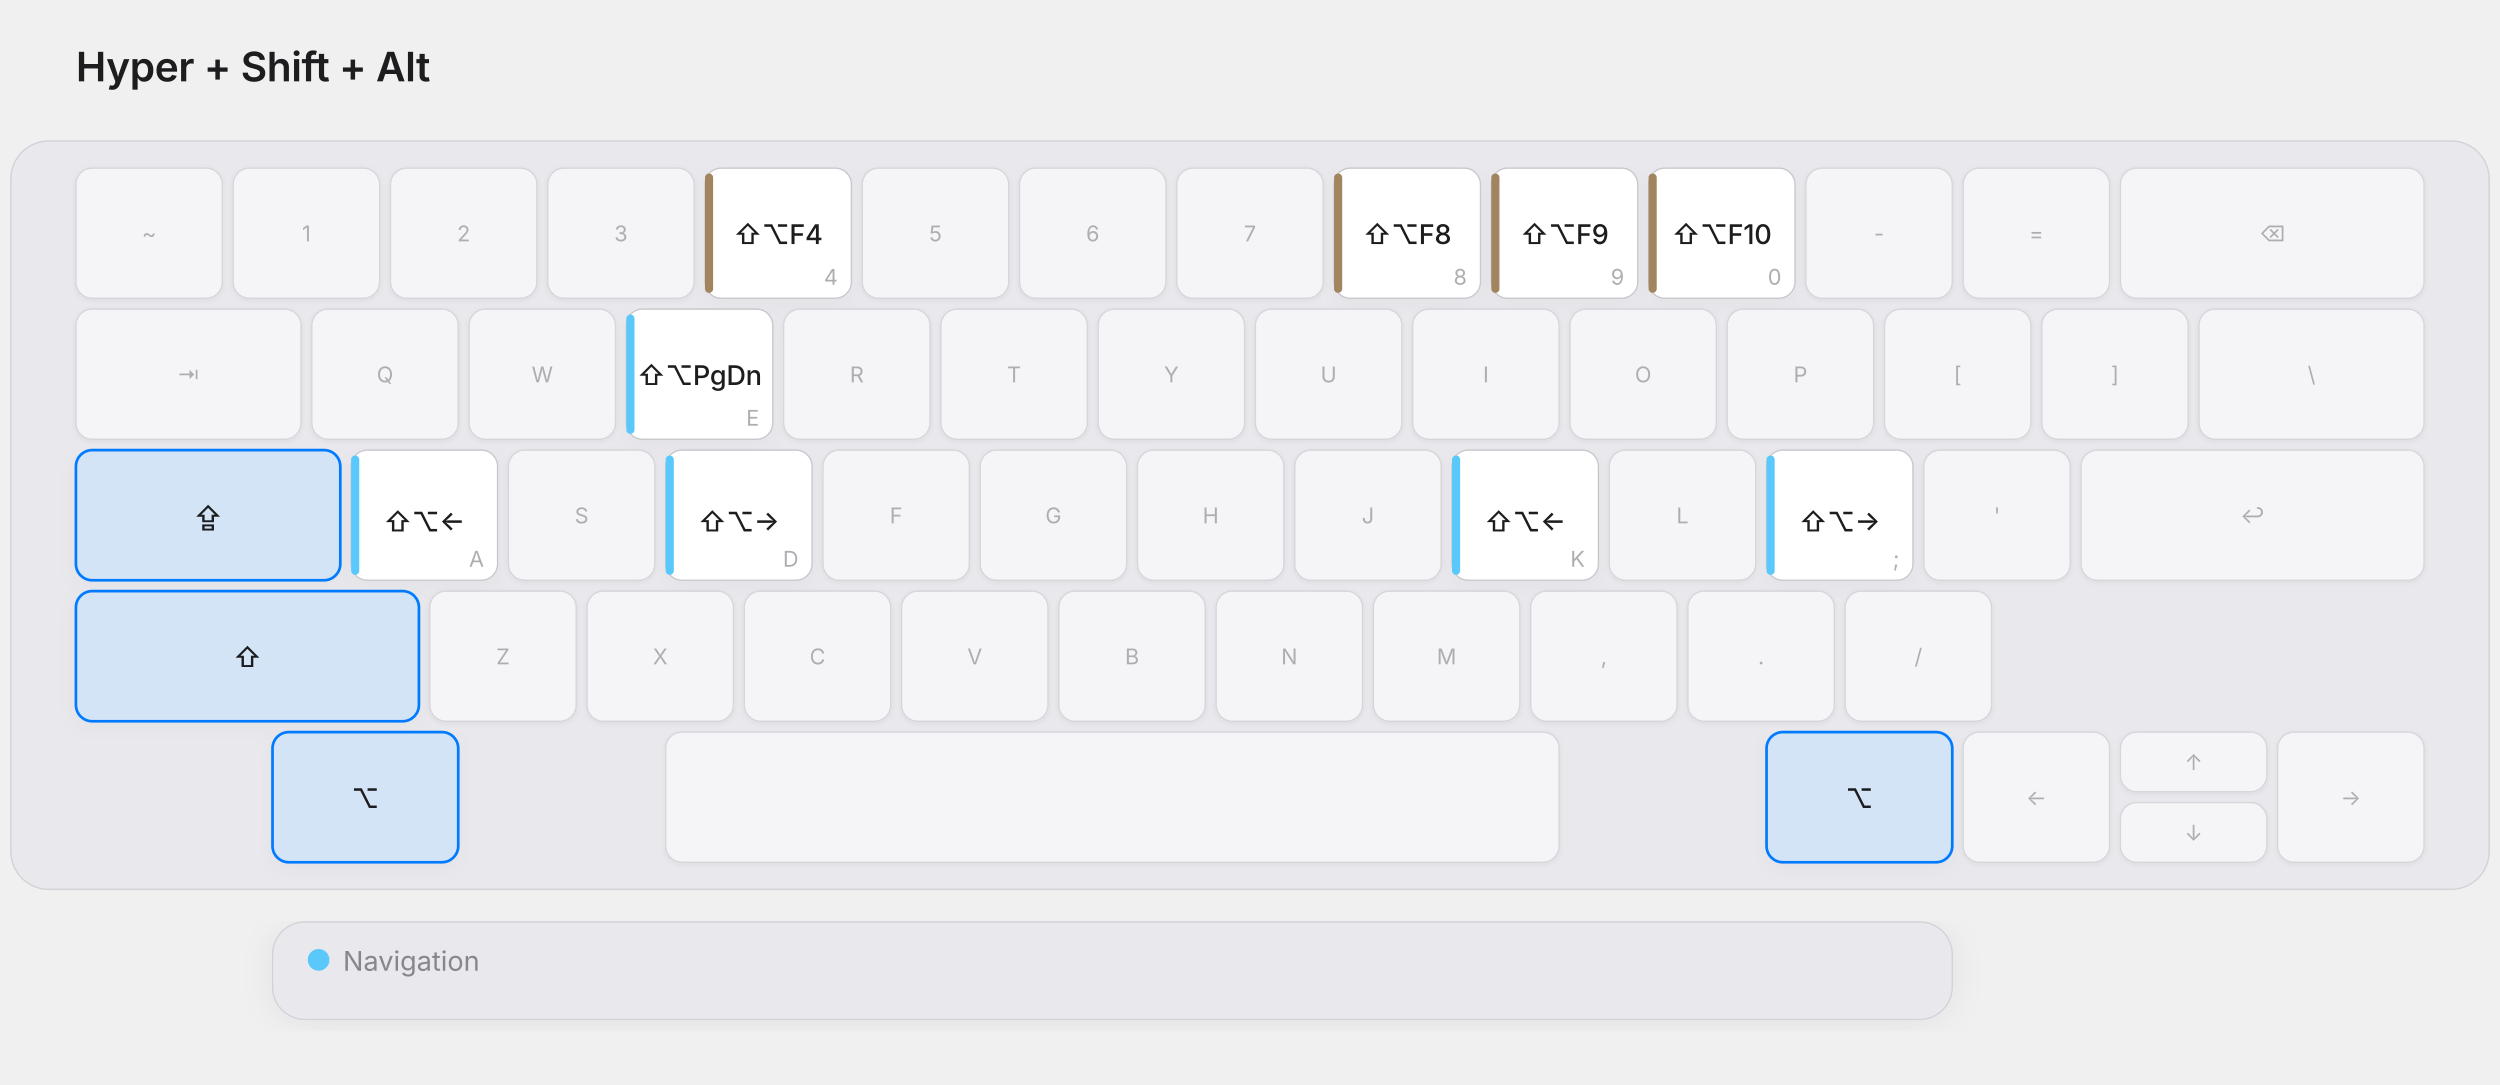
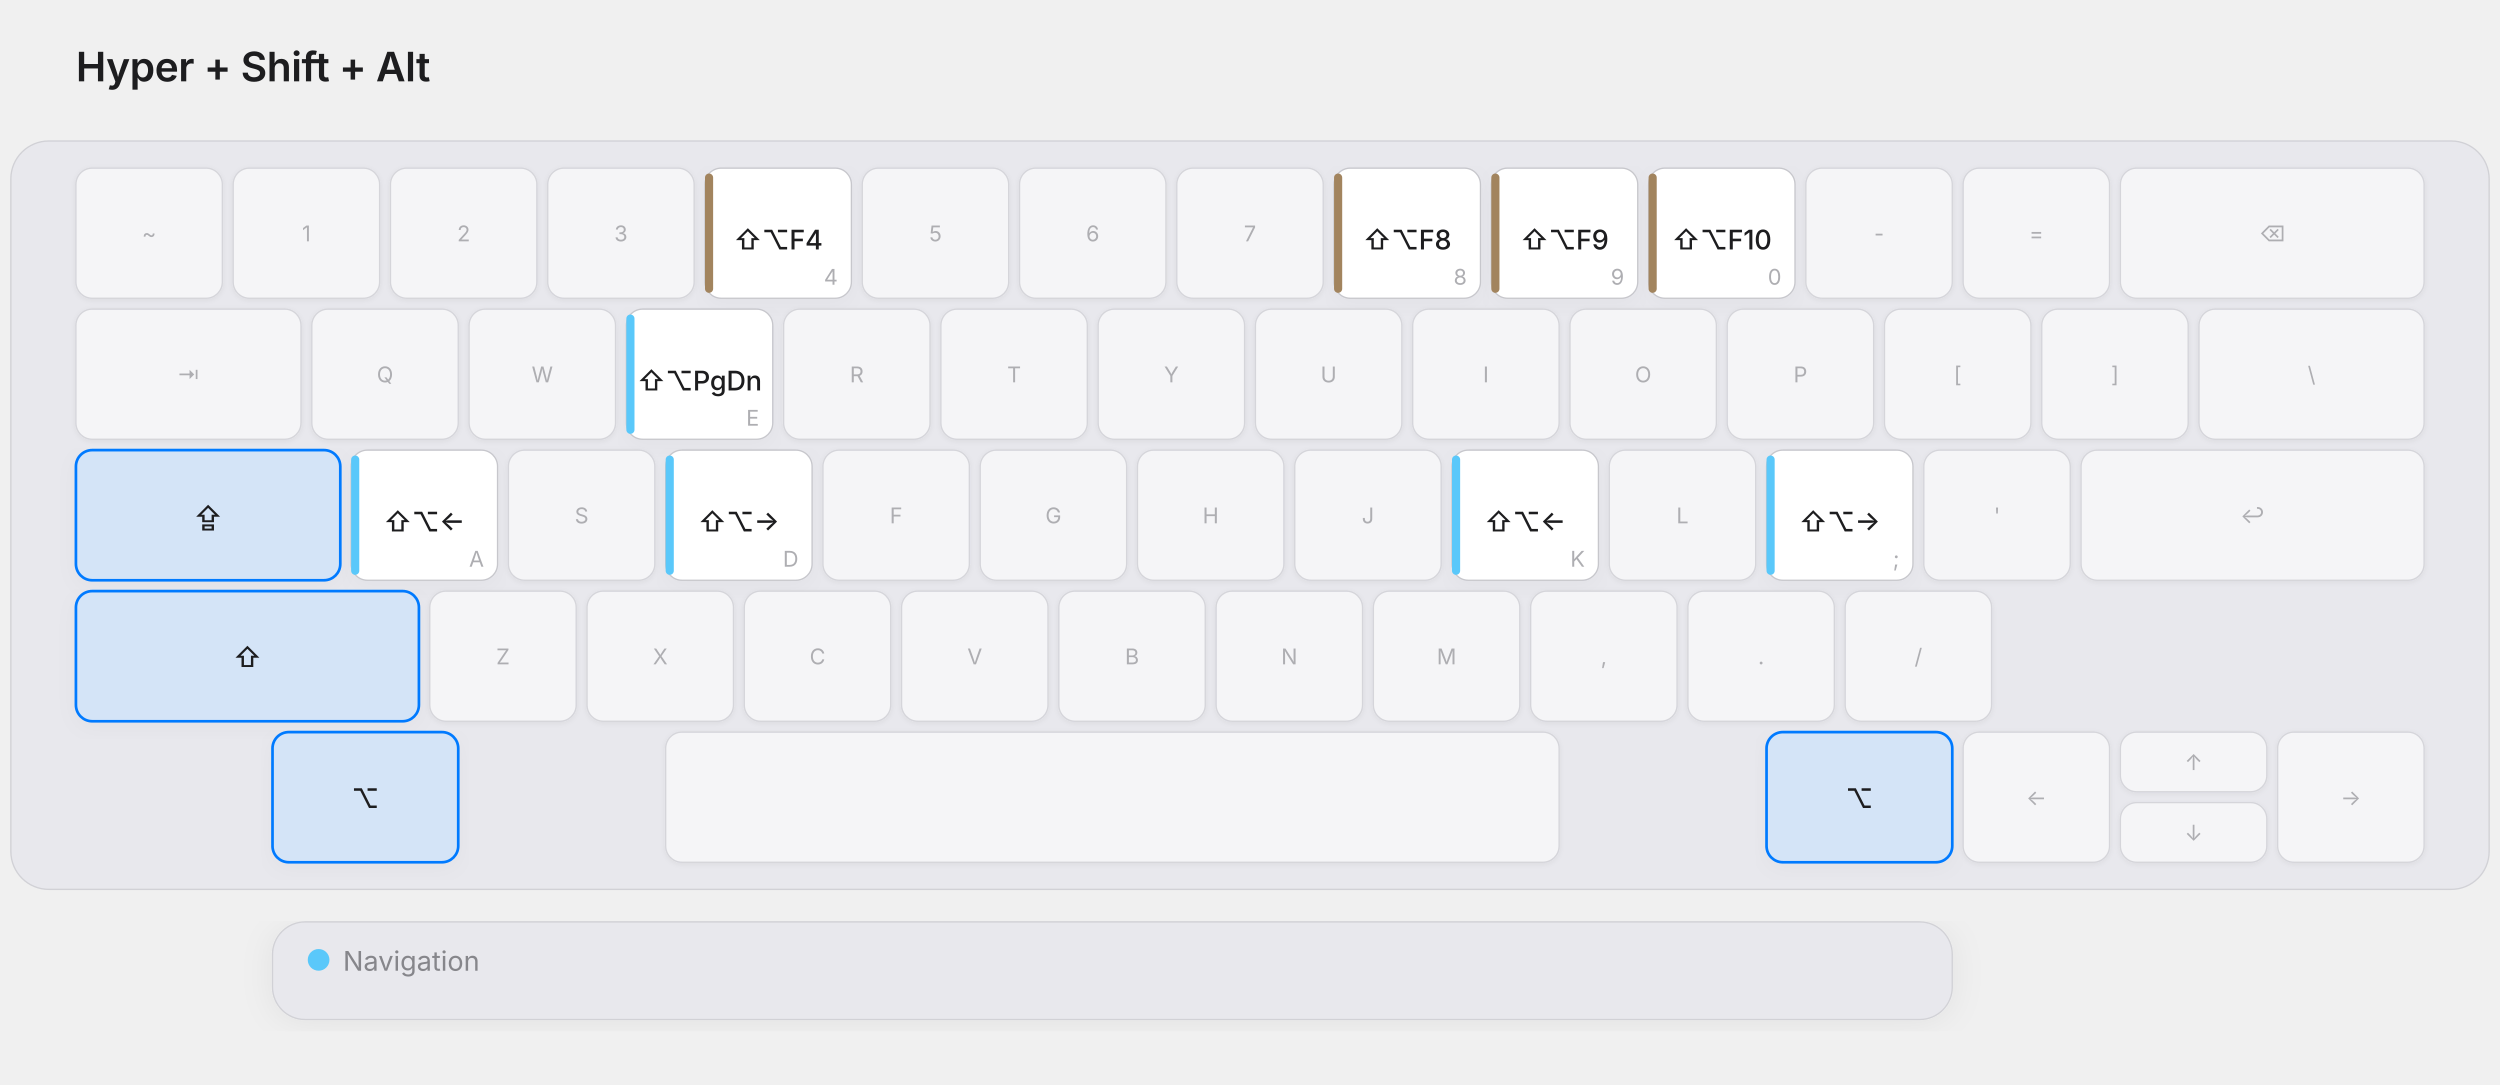
<svg xmlns="http://www.w3.org/2000/svg" width="922" height="400" viewBox="0 0 922 400">
  <defs>
    <filter id="shadow" x="-6%" y="-6%" width="112%" height="120%">
      <feDropShadow dx="0" dy="0.5" stdDeviation="1" flood-color="#000" flood-opacity="0.06" />
    </filter>
    <filter id="shadow-bound" x="-6%" y="-6%" width="112%" height="120%">
      <feDropShadow dx="0" dy="0.5" stdDeviation="1.5" flood-color="#000" flood-opacity="0.08" />
      <feDropShadow dx="0" dy="2" stdDeviation="4" flood-color="#000" flood-opacity="0.03" />
    </filter>
    <filter id="shadow-card" x="-4%" y="-4%" width="108%" height="116%">
      <feDropShadow dx="0" dy="1" stdDeviation="6" flood-color="#000" flood-opacity="0.06" />
    </filter>
    <symbol id="apple" viewBox="0 0 16 16">
      <path d="M11.182.008C11.148-.03 9.923.023 8.857 1.18c-1.066 1.156-.902 2.482-.878 2.516s1.52.087 2.475-1.258.762-2.391.728-2.43m3.314 11.733c-.048-.096-2.325-1.234-2.113-3.422s1.675-2.789 1.698-2.854-.597-.79-1.254-1.157a3.7 3.7 0 0 0-1.563-.434c-.108-.003-.483-.095-1.254.116-.508.139-1.653.589-1.968.607-.316.018-1.256-.522-2.267-.665-.647-.125-1.333.131-1.824.328-.49.196-1.422.754-2.074 2.237-.652 1.482-.311 3.83-.067 4.56s.625 1.924 1.273 2.796c.576.984 1.34 1.667 1.659 1.899s1.219.386 1.843.067c.502-.308 1.408-.485 1.766-.472.357.013 1.061.154 1.782.539.571.197 1.111.115 1.652-.105.541-.221 1.324-1.059 2.238-2.758q.52-1.185.473-1.282" />
    </symbol>
    <symbol id="win-icon" viewBox="0 0 16 16">
      <rect x="1" y="2" width="9" height="7" rx="1" fill="none" stroke-width="1.3" />
      <rect x="6" y="7" width="9" height="7" rx="1" fill="none" stroke-width="1.3" />
    </symbol>
-     <symbol id="audio-icon" viewBox="0 0 16 16">
-       <path d="M7 3L3.5 6H1v4h2.5L7 13V3z" stroke-width="1.2" fill="none" />
-       <path d="M10 5.5a3 3 0 010 5M12 3.5a6 6 0 010 9" fill="none" stroke-width="1.2" />
-     </symbol>
    <symbol id="birman" viewBox="0 0 16 16">
      <rect x="1" y="3" width="14" height="10" rx="2" fill="none" stroke-width="1" />
      <text x="8" y="11.5" text-anchor="middle" font-size="8" font-weight="600">Б</text>
+     </symbol>
+     <symbol id="vol-up" viewBox="0 0 16 16">
+       <path d="M7 3L3.5 6H1v4h2.5L7 13V3z" fill="none" stroke-width="1.2" />
+       <path d="M10 5.5a3 3 0 010 5M12.5 3a7 7 0 010 10" fill="none" stroke-width="1.1" />
+     </symbol>
+     <symbol id="vol-dn" viewBox="0 0 16 16">
+       <path d="M7 3L3.5 6H1v4h2.5L7 13V3z" fill="none" stroke-width="1.2" />
+       <path d="M10 6a2.5 2.5 0 010 4" fill="none" stroke-width="1.2" />
+     </symbol>
+     <symbol id="track-prev" viewBox="0 0 16 16">
+       <rect x="1" y="4" width="1.5" height="8" rx=".5" />
+       <polygon points="4,8 11,3.5 11,12.5" />
+     </symbol>
+     <symbol id="track-next" viewBox="0 0 16 16">
+       <polygon points="5,3.5 5,12.5 12,8" />
+       <rect x="13.5" y="4" width="1.5" height="8" rx=".5" />
+     </symbol>
+     <symbol id="play-pause" viewBox="0 0 16 16">
+       <polygon points="1,3 1,13 7,8" />
+       <rect x="9" y="3" width="2.5" height="10" rx=".5" />
+       <rect x="13" y="3" width="2.5" height="10" rx=".5" />
+     </symbol>
+     <symbol id="android" viewBox="0 0 16 16">
+       <rect x="3" y="7" width="10" height="7" rx="2" />
+       <circle cx="6" cy="10" r="1" />
+       <circle cx="10" cy="10" r="1" />
+       <line x1="5" y1="3.5" x2="3.5" y2="6" stroke-width="1.2" stroke-linecap="round" />
+       <line x1="11" y1="3.5" x2="12.5" y2="6" stroke-width="1.2" stroke-linecap="round" />
+     </symbol>
+     <symbol id="arr-up" viewBox="0 0 24 24">
+       <path d="M12 4L4 14h5v6h6v-6h5z" />
+     </symbol>
+     <symbol id="arr-dn" viewBox="0 0 24 24">
+       <path d="M12 20L4 10h5V4h6v6h5z" />
+     </symbol>
+     <symbol id="arr-l" viewBox="0 0 24 24">
+       <path d="M4 12L14 4v5h6v6h-6v5z" />
+     </symbol>
+     <symbol id="arr-r" viewBox="0 0 24 24">
+       <path d="M20 12L10 4v5H4v6h6v5z" />
    </symbol>
    <style>
    text { font-family: -apple-system, "SF Pro Display", system-ui, sans-serif; fill: #1d1d1f; }
    .key-label { font-size: 8px; fill: #aeaeb2; letter-spacing: 0.02em; }
    .bind-label { font-size: 10px; font-weight: 500; letter-spacing: -0.01em; }
    .title { font-size: 15px; font-weight: 600; fill: #1d1d1f; letter-spacing: -0.01em; }
    .legend-text { font-size: 10px; fill: #86868b; font-weight: 400; }
-     .detail-text { font-size: 9px; fill: #86868b; }
-     .detail-key { font-size: 9px; font-weight: 600; fill: #1d1d1f; letter-spacing: -0.01em; }
    .key-group { cursor: default; }
    .key-group:hover &gt; rect:first-child { stroke: #007aff !important; stroke-width: 1.5px !important; }
    .key-tip { transition: opacity 0.15s ease; }
    .key-group:hover .key-tip { opacity: 1 !important; pointer-events: auto !important; }
  </style>
  </defs>
  <rect width="922" height="400" fill="none" />
  <text x="28" y="30" class="title">Hyper + Shift + Alt</text>
  <rect x="4" y="52" width="914" height="276" rx="14" fill="#e8e8ed" stroke="#d1d1d6" stroke-width="0.5" />
  <g class="key-group">
    <rect x="28" y="62" width="54" height="48" rx="6" fill="#f5f5f7" stroke="#d5d5da" stroke-width="0.5" filter="url(#shadow)" />
    <text x="55.0" y="89.0" text-anchor="middle" class="key-label">~</text>
  </g>
  <g class="key-group">
    <rect x="86" y="62" width="54" height="48" rx="6" fill="#f5f5f7" stroke="#d5d5da" stroke-width="0.5" filter="url(#shadow)" />
    <text x="113.0" y="89.0" text-anchor="middle" class="key-label">1</text>
  </g>
  <g class="key-group">
    <rect x="144" y="62" width="54" height="48" rx="6" fill="#f5f5f7" stroke="#d5d5da" stroke-width="0.5" filter="url(#shadow)" />
    <text x="171.0" y="89.0" text-anchor="middle" class="key-label">2</text>
  </g>
  <g class="key-group">
    <rect x="202" y="62" width="54" height="48" rx="6" fill="#f5f5f7" stroke="#d5d5da" stroke-width="0.5" filter="url(#shadow)" />
    <text x="229.0" y="89.0" text-anchor="middle" class="key-label">3</text>
  </g>
  <g class="key-group">
    <rect x="260" y="62" width="54" height="48" rx="6" fill="#ffffff" stroke="#c7c7cc" stroke-width="0.5" filter="url(#shadow-bound)" />
    <rect x="260" y="64" width="3" height="44" rx="1.5" fill="#a2845e" />
-     <text x="287.0" y="90.0" text-anchor="middle" class="bind-label" fill="#a2845e" font-size="10px">⇧⌥F4</text>
+     <text x="287.0" y="92.0" text-anchor="middle" class="bind-label" fill="#a2845e" font-size="14px">⇧⌥F4</text>
    <text x="309" y="105" text-anchor="end" class="key-label">4</text>
  </g>
  <g class="key-group">
    <rect x="318" y="62" width="54" height="48" rx="6" fill="#f5f5f7" stroke="#d5d5da" stroke-width="0.5" filter="url(#shadow)" />
    <text x="345.0" y="89.0" text-anchor="middle" class="key-label">5</text>
  </g>
  <g class="key-group">
    <rect x="376" y="62" width="54" height="48" rx="6" fill="#f5f5f7" stroke="#d5d5da" stroke-width="0.5" filter="url(#shadow)" />
    <text x="403.0" y="89.0" text-anchor="middle" class="key-label">6</text>
  </g>
  <g class="key-group">
    <rect x="434" y="62" width="54" height="48" rx="6" fill="#f5f5f7" stroke="#d5d5da" stroke-width="0.5" filter="url(#shadow)" />
    <text x="461.0" y="89.0" text-anchor="middle" class="key-label">7</text>
  </g>
  <g class="key-group">
    <rect x="492" y="62" width="54" height="48" rx="6" fill="#ffffff" stroke="#c7c7cc" stroke-width="0.5" filter="url(#shadow-bound)" />
    <rect x="492" y="64" width="3" height="44" rx="1.5" fill="#a2845e" />
-     <text x="519.0" y="90.0" text-anchor="middle" class="bind-label" fill="#a2845e" font-size="10px">⇧⌥F8</text>
+     <text x="519.0" y="92.0" text-anchor="middle" class="bind-label" fill="#a2845e" font-size="14px">⇧⌥F8</text>
    <text x="541" y="105" text-anchor="end" class="key-label">8</text>
  </g>
  <g class="key-group">
    <rect x="550" y="62" width="54" height="48" rx="6" fill="#ffffff" stroke="#c7c7cc" stroke-width="0.5" filter="url(#shadow-bound)" />
    <rect x="550" y="64" width="3" height="44" rx="1.5" fill="#a2845e" />
-     <text x="577.0" y="90.0" text-anchor="middle" class="bind-label" fill="#a2845e" font-size="10px">⇧⌥F9</text>
+     <text x="577.0" y="92.0" text-anchor="middle" class="bind-label" fill="#a2845e" font-size="14px">⇧⌥F9</text>
    <text x="599" y="105" text-anchor="end" class="key-label">9</text>
  </g>
  <g class="key-group">
    <rect x="608" y="62" width="54" height="48" rx="6" fill="#ffffff" stroke="#c7c7cc" stroke-width="0.5" filter="url(#shadow-bound)" />
    <rect x="608" y="64" width="3" height="44" rx="1.5" fill="#a2845e" />
-     <text x="635.0" y="90.0" text-anchor="middle" class="bind-label" fill="#a2845e" font-size="10px">⇧⌥F10</text>
+     <text x="635.0" y="92.0" text-anchor="middle" class="bind-label" fill="#a2845e" font-size="14px">⇧⌥F10</text>
    <text x="657" y="105" text-anchor="end" class="key-label">0</text>
  </g>
  <g class="key-group">
    <rect x="666" y="62" width="54" height="48" rx="6" fill="#f5f5f7" stroke="#d5d5da" stroke-width="0.5" filter="url(#shadow)" />
    <text x="693.0" y="89.0" text-anchor="middle" class="key-label">-</text>
  </g>
  <g class="key-group">
    <rect x="724" y="62" width="54" height="48" rx="6" fill="#f5f5f7" stroke="#d5d5da" stroke-width="0.5" filter="url(#shadow)" />
    <text x="751.0" y="89.0" text-anchor="middle" class="key-label">=</text>
  </g>
  <g class="key-group">
    <rect x="782" y="62" width="112" height="48" rx="6" fill="#f5f5f7" stroke="#d5d5da" stroke-width="0.5" filter="url(#shadow)" />
    <text x="838.0" y="89.0" text-anchor="middle" class="key-label">⌫</text>
  </g>
  <g class="key-group">
    <rect x="28" y="114" width="83.0" height="48" rx="6" fill="#f5f5f7" stroke="#d5d5da" stroke-width="0.5" filter="url(#shadow)" />
    <text x="69.5" y="141.0" text-anchor="middle" class="key-label">⇥</text>
  </g>
  <g class="key-group">
    <rect x="115.0" y="114" width="54" height="48" rx="6" fill="#f5f5f7" stroke="#d5d5da" stroke-width="0.5" filter="url(#shadow)" />
    <text x="142.0" y="141.0" text-anchor="middle" class="key-label">Q</text>
  </g>
  <g class="key-group">
    <rect x="173.0" y="114" width="54" height="48" rx="6" fill="#f5f5f7" stroke="#d5d5da" stroke-width="0.5" filter="url(#shadow)" />
    <text x="200.0" y="141.0" text-anchor="middle" class="key-label">W</text>
  </g>
  <g class="key-group">
    <rect x="231.0" y="114" width="54" height="48" rx="6" fill="#ffffff" stroke="#c7c7cc" stroke-width="0.5" filter="url(#shadow-bound)" />
    <rect x="231.0" y="116" width="3" height="44" rx="1.5" fill="#5ac8fa" />
-     <text x="258.0" y="142.0" text-anchor="middle" class="bind-label" fill="#5ac8fa" font-size="10px">⇧⌥PgDn</text>
+     <text x="258.0" y="144.0" text-anchor="middle" class="bind-label" fill="#5ac8fa" font-size="14px">⇧⌥PgDn</text>
    <text x="280.0" y="157" text-anchor="end" class="key-label">E</text>
  </g>
  <g class="key-group">
    <rect x="289.0" y="114" width="54" height="48" rx="6" fill="#f5f5f7" stroke="#d5d5da" stroke-width="0.5" filter="url(#shadow)" />
    <text x="316.0" y="141.0" text-anchor="middle" class="key-label">R</text>
  </g>
  <g class="key-group">
    <rect x="347.0" y="114" width="54" height="48" rx="6" fill="#f5f5f7" stroke="#d5d5da" stroke-width="0.5" filter="url(#shadow)" />
    <text x="374.0" y="141.0" text-anchor="middle" class="key-label">T</text>
  </g>
  <g class="key-group">
    <rect x="405.0" y="114" width="54" height="48" rx="6" fill="#f5f5f7" stroke="#d5d5da" stroke-width="0.5" filter="url(#shadow)" />
    <text x="432.0" y="141.0" text-anchor="middle" class="key-label">Y</text>
  </g>
  <g class="key-group">
    <rect x="463.0" y="114" width="54" height="48" rx="6" fill="#f5f5f7" stroke="#d5d5da" stroke-width="0.5" filter="url(#shadow)" />
    <text x="490.0" y="141.0" text-anchor="middle" class="key-label">U</text>
  </g>
  <g class="key-group">
    <rect x="521.0" y="114" width="54" height="48" rx="6" fill="#f5f5f7" stroke="#d5d5da" stroke-width="0.5" filter="url(#shadow)" />
    <text x="548.0" y="141.0" text-anchor="middle" class="key-label">I</text>
  </g>
  <g class="key-group">
    <rect x="579.0" y="114" width="54" height="48" rx="6" fill="#f5f5f7" stroke="#d5d5da" stroke-width="0.5" filter="url(#shadow)" />
    <text x="606.0" y="141.0" text-anchor="middle" class="key-label">O</text>
  </g>
  <g class="key-group">
    <rect x="637.0" y="114" width="54" height="48" rx="6" fill="#f5f5f7" stroke="#d5d5da" stroke-width="0.5" filter="url(#shadow)" />
    <text x="664.0" y="141.0" text-anchor="middle" class="key-label">P</text>
  </g>
  <g class="key-group">
    <rect x="695.0" y="114" width="54" height="48" rx="6" fill="#f5f5f7" stroke="#d5d5da" stroke-width="0.5" filter="url(#shadow)" />
    <text x="722.0" y="141.0" text-anchor="middle" class="key-label">[</text>
  </g>
  <g class="key-group">
    <rect x="753.0" y="114" width="54" height="48" rx="6" fill="#f5f5f7" stroke="#d5d5da" stroke-width="0.5" filter="url(#shadow)" />
    <text x="780.0" y="141.0" text-anchor="middle" class="key-label">]</text>
  </g>
  <g class="key-group">
    <rect x="811.0" y="114" width="83.0" height="48" rx="6" fill="#f5f5f7" stroke="#d5d5da" stroke-width="0.5" filter="url(#shadow)" />
    <text x="852.5" y="141.0" text-anchor="middle" class="key-label">\</text>
  </g>
  <g class="key-group">
    <rect x="28" y="166" width="97.5" height="48" rx="6" fill="#d4e4f7" stroke="#007aff" stroke-width="1" filter="url(#shadow-bound)" />
    <text x="76.75" y="194.0" text-anchor="middle" class="bind-label" fill="#007aff" font-size="14px" font-weight="600">⇪</text>
  </g>
  <g class="key-group">
    <rect x="129.5" y="166" width="54" height="48" rx="6" fill="#ffffff" stroke="#c7c7cc" stroke-width="0.5" filter="url(#shadow-bound)" />
    <rect x="129.5" y="168" width="3" height="44" rx="1.5" fill="#5ac8fa" />
-     <text x="156.5" y="196.0" text-anchor="middle" class="bind-label" fill="#5ac8fa" font-size="18px">⇧⌥←</text>
+     <text x="156.5" y="196.0" text-anchor="middle" class="bind-label" fill="#5ac8fa" font-size="14px">⇧⌥←</text>
    <text x="178.5" y="209" text-anchor="end" class="key-label">A</text>
  </g>
  <g class="key-group">
    <rect x="187.5" y="166" width="54" height="48" rx="6" fill="#f5f5f7" stroke="#d5d5da" stroke-width="0.5" filter="url(#shadow)" />
    <text x="214.5" y="193.0" text-anchor="middle" class="key-label">S</text>
  </g>
  <g class="key-group">
    <rect x="245.5" y="166" width="54" height="48" rx="6" fill="#ffffff" stroke="#c7c7cc" stroke-width="0.5" filter="url(#shadow-bound)" />
    <rect x="245.5" y="168" width="3" height="44" rx="1.5" fill="#5ac8fa" />
-     <text x="272.5" y="196.0" text-anchor="middle" class="bind-label" fill="#5ac8fa" font-size="18px">⇧⌥→</text>
+     <text x="272.5" y="196.0" text-anchor="middle" class="bind-label" fill="#5ac8fa" font-size="14px">⇧⌥→</text>
    <text x="294.5" y="209" text-anchor="end" class="key-label">D</text>
  </g>
  <g class="key-group">
    <rect x="303.5" y="166" width="54" height="48" rx="6" fill="#f5f5f7" stroke="#d5d5da" stroke-width="0.5" filter="url(#shadow)" />
    <text x="330.5" y="193.0" text-anchor="middle" class="key-label">F</text>
  </g>
  <g class="key-group">
    <rect x="361.5" y="166" width="54" height="48" rx="6" fill="#f5f5f7" stroke="#d5d5da" stroke-width="0.5" filter="url(#shadow)" />
    <text x="388.5" y="193.0" text-anchor="middle" class="key-label">G</text>
  </g>
  <g class="key-group">
    <rect x="419.5" y="166" width="54" height="48" rx="6" fill="#f5f5f7" stroke="#d5d5da" stroke-width="0.5" filter="url(#shadow)" />
    <text x="446.5" y="193.0" text-anchor="middle" class="key-label">H</text>
  </g>
  <g class="key-group">
    <rect x="477.5" y="166" width="54" height="48" rx="6" fill="#f5f5f7" stroke="#d5d5da" stroke-width="0.5" filter="url(#shadow)" />
    <text x="504.5" y="193.0" text-anchor="middle" class="key-label">J</text>
  </g>
  <g class="key-group">
    <rect x="535.5" y="166" width="54" height="48" rx="6" fill="#ffffff" stroke="#c7c7cc" stroke-width="0.5" filter="url(#shadow-bound)" />
    <rect x="535.5" y="168" width="3" height="44" rx="1.5" fill="#5ac8fa" />
-     <text x="562.5" y="196.0" text-anchor="middle" class="bind-label" fill="#5ac8fa" font-size="18px">⇧⌥←</text>
+     <text x="562.5" y="196.0" text-anchor="middle" class="bind-label" fill="#5ac8fa" font-size="14px">⇧⌥←</text>
    <text x="584.5" y="209" text-anchor="end" class="key-label">K</text>
  </g>
  <g class="key-group">
    <rect x="593.5" y="166" width="54" height="48" rx="6" fill="#f5f5f7" stroke="#d5d5da" stroke-width="0.5" filter="url(#shadow)" />
    <text x="620.5" y="193.0" text-anchor="middle" class="key-label">L</text>
  </g>
  <g class="key-group">
    <rect x="651.5" y="166" width="54" height="48" rx="6" fill="#ffffff" stroke="#c7c7cc" stroke-width="0.5" filter="url(#shadow-bound)" />
    <rect x="651.5" y="168" width="3" height="44" rx="1.5" fill="#5ac8fa" />
-     <text x="678.5" y="196.0" text-anchor="middle" class="bind-label" fill="#5ac8fa" font-size="18px">⇧⌥→</text>
+     <text x="678.5" y="196.0" text-anchor="middle" class="bind-label" fill="#5ac8fa" font-size="14px">⇧⌥→</text>
    <text x="700.5" y="209" text-anchor="end" class="key-label">;</text>
  </g>
  <g class="key-group">
    <rect x="709.5" y="166" width="54" height="48" rx="6" fill="#f5f5f7" stroke="#d5d5da" stroke-width="0.5" filter="url(#shadow)" />
    <text x="736.5" y="193.0" text-anchor="middle" class="key-label">'</text>
  </g>
  <g class="key-group">
    <rect x="767.5" y="166" width="126.5" height="48" rx="6" fill="#f5f5f7" stroke="#d5d5da" stroke-width="0.5" filter="url(#shadow)" />
    <text x="830.75" y="193.0" text-anchor="middle" class="key-label">↩</text>
  </g>
  <g class="key-group">
    <rect x="28" y="218" width="126.5" height="48" rx="6" fill="#d4e4f7" stroke="#007aff" stroke-width="1" filter="url(#shadow-bound)" />
    <text x="91.25" y="246.0" text-anchor="middle" class="bind-label" fill="#007aff" font-size="14px" font-weight="600">⇧</text>
  </g>
  <g class="key-group">
    <rect x="158.5" y="218" width="54" height="48" rx="6" fill="#f5f5f7" stroke="#d5d5da" stroke-width="0.5" filter="url(#shadow)" />
    <text x="185.5" y="245.0" text-anchor="middle" class="key-label">Z</text>
  </g>
  <g class="key-group">
    <rect x="216.5" y="218" width="54" height="48" rx="6" fill="#f5f5f7" stroke="#d5d5da" stroke-width="0.5" filter="url(#shadow)" />
    <text x="243.5" y="245.0" text-anchor="middle" class="key-label">X</text>
  </g>
  <g class="key-group">
    <rect x="274.5" y="218" width="54" height="48" rx="6" fill="#f5f5f7" stroke="#d5d5da" stroke-width="0.5" filter="url(#shadow)" />
    <text x="301.5" y="245.0" text-anchor="middle" class="key-label">C</text>
  </g>
  <g class="key-group">
    <rect x="332.5" y="218" width="54" height="48" rx="6" fill="#f5f5f7" stroke="#d5d5da" stroke-width="0.5" filter="url(#shadow)" />
    <text x="359.5" y="245.0" text-anchor="middle" class="key-label">V</text>
  </g>
  <g class="key-group">
    <rect x="390.5" y="218" width="54" height="48" rx="6" fill="#f5f5f7" stroke="#d5d5da" stroke-width="0.5" filter="url(#shadow)" />
    <text x="417.5" y="245.0" text-anchor="middle" class="key-label">B</text>
  </g>
  <g class="key-group">
    <rect x="448.5" y="218" width="54" height="48" rx="6" fill="#f5f5f7" stroke="#d5d5da" stroke-width="0.5" filter="url(#shadow)" />
    <text x="475.5" y="245.0" text-anchor="middle" class="key-label">N</text>
  </g>
  <g class="key-group">
    <rect x="506.5" y="218" width="54" height="48" rx="6" fill="#f5f5f7" stroke="#d5d5da" stroke-width="0.5" filter="url(#shadow)" />
    <text x="533.5" y="245.0" text-anchor="middle" class="key-label">M</text>
  </g>
  <g class="key-group">
    <rect x="564.5" y="218" width="54" height="48" rx="6" fill="#f5f5f7" stroke="#d5d5da" stroke-width="0.5" filter="url(#shadow)" />
    <text x="591.5" y="245.0" text-anchor="middle" class="key-label">,</text>
  </g>
  <g class="key-group">
    <rect x="622.5" y="218" width="54" height="48" rx="6" fill="#f5f5f7" stroke="#d5d5da" stroke-width="0.5" filter="url(#shadow)" />
    <text x="649.5" y="245.0" text-anchor="middle" class="key-label">.</text>
  </g>
  <g class="key-group">
    <rect x="680.5" y="218" width="54" height="48" rx="6" fill="#f5f5f7" stroke="#d5d5da" stroke-width="0.5" filter="url(#shadow)" />
    <text x="707.5" y="245.0" text-anchor="middle" class="key-label">/</text>
  </g>
  <g class="key-group">
    <rect x="100.5" y="270" width="68.5" height="48" rx="6" fill="#d4e4f7" stroke="#007aff" stroke-width="1" filter="url(#shadow-bound)" />
    <text x="134.75" y="298.0" text-anchor="middle" class="bind-label" fill="#007aff" font-size="14px" font-weight="600">⌥</text>
  </g>
  <g class="key-group">
    <rect x="245.5" y="270" width="329.5" height="48" rx="6" fill="#f5f5f7" stroke="#d5d5da" stroke-width="0.5" filter="url(#shadow)" />
    <text x="410.25" y="297.0" text-anchor="middle" class="key-label" />
  </g>
  <g class="key-group">
    <rect x="651.5" y="270" width="68.5" height="48" rx="6" fill="#d4e4f7" stroke="#007aff" stroke-width="1" filter="url(#shadow-bound)" />
    <text x="685.75" y="298.0" text-anchor="middle" class="bind-label" fill="#007aff" font-size="14px" font-weight="600">⌥</text>
  </g>
  <g class="key-group">
    <rect x="724.0" y="270" width="54" height="48" rx="6" fill="#f5f5f7" stroke="#d5d5da" stroke-width="0.5" filter="url(#shadow)" />
    <text x="751.0" y="297.0" text-anchor="middle" class="key-label">←</text>
  </g>
  <g class="key-group">
    <rect x="782.0" y="270" width="54" height="22" rx="6" fill="#f5f5f7" stroke="#d5d5da" stroke-width="0.5" filter="url(#shadow)" />
    <text x="809.0" y="284.0" text-anchor="middle" class="key-label">↑</text>
  </g>
  <g class="key-group">
    <rect x="782.0" y="296" width="54" height="22" rx="6" fill="#f5f5f7" stroke="#d5d5da" stroke-width="0.5" filter="url(#shadow)" />
    <text x="809.0" y="310.0" text-anchor="middle" class="key-label">↓</text>
  </g>
  <g class="key-group">
    <rect x="840.0" y="270" width="54" height="48" rx="6" fill="#f5f5f7" stroke="#d5d5da" stroke-width="0.5" filter="url(#shadow)" />
    <text x="867.0" y="297.0" text-anchor="middle" class="key-label">→</text>
  </g>
  <rect x="100.5" y="340" width="619.5" height="36" rx="12" fill="#e8e8ed" stroke="#d1d1d6" stroke-width="0.5" filter="url(#shadow-card)" />
  <circle cx="117.5" cy="354" r="4" fill="#5ac8fa" />
  <text x="126.5" y="358" class="legend-text">Navigation</text>
</svg>
